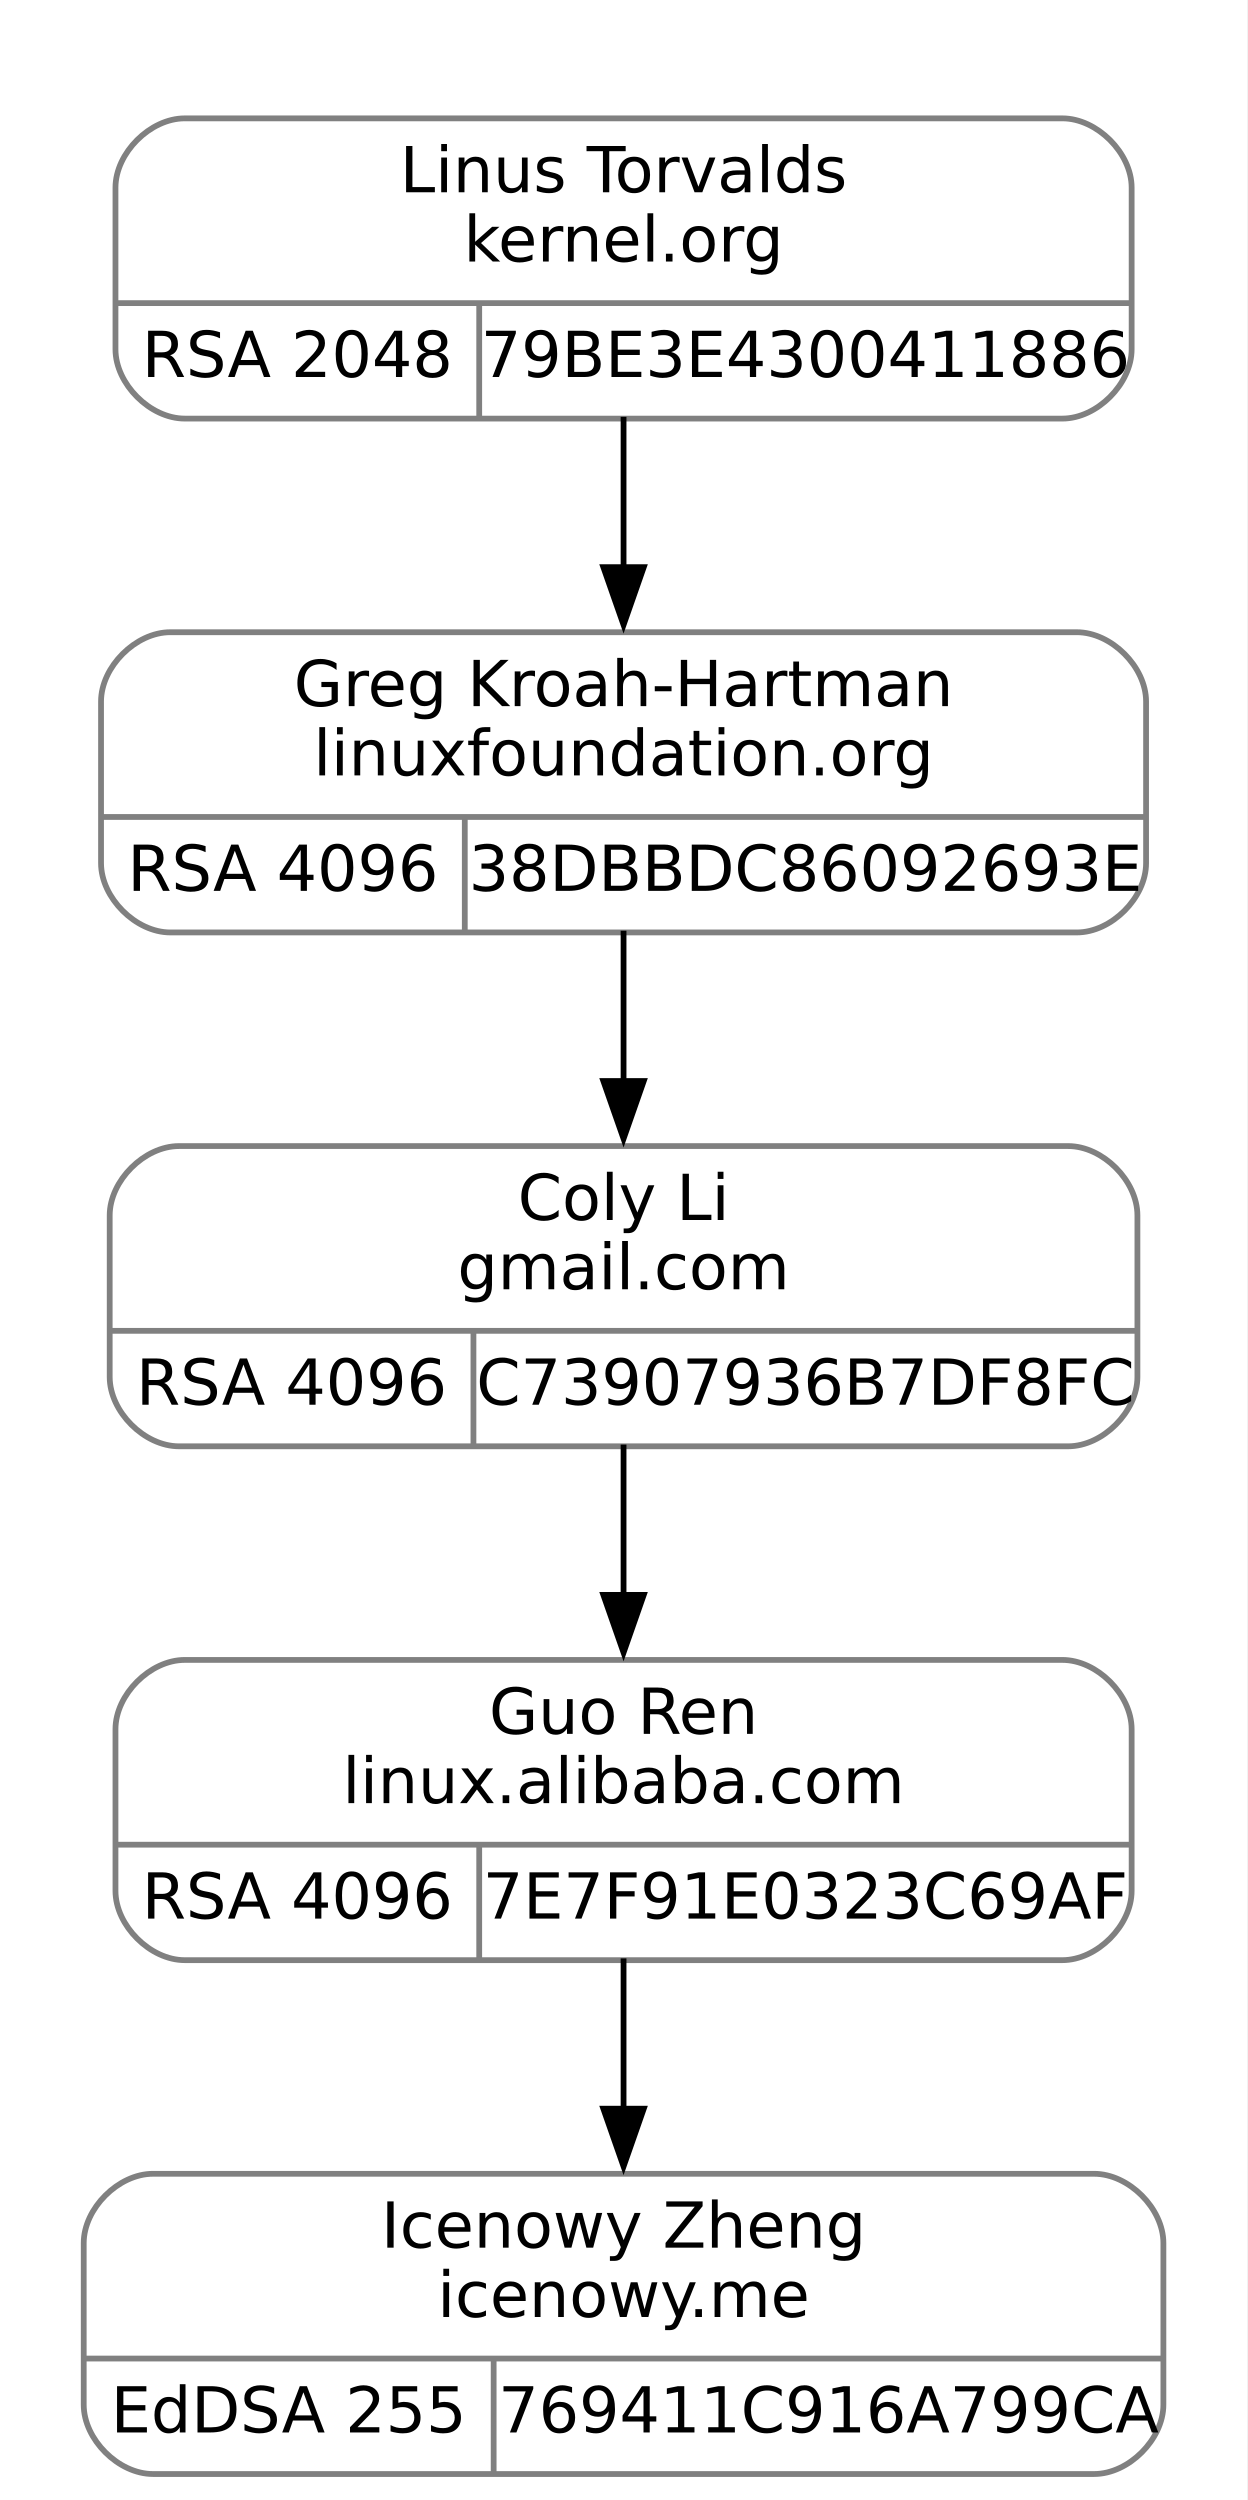
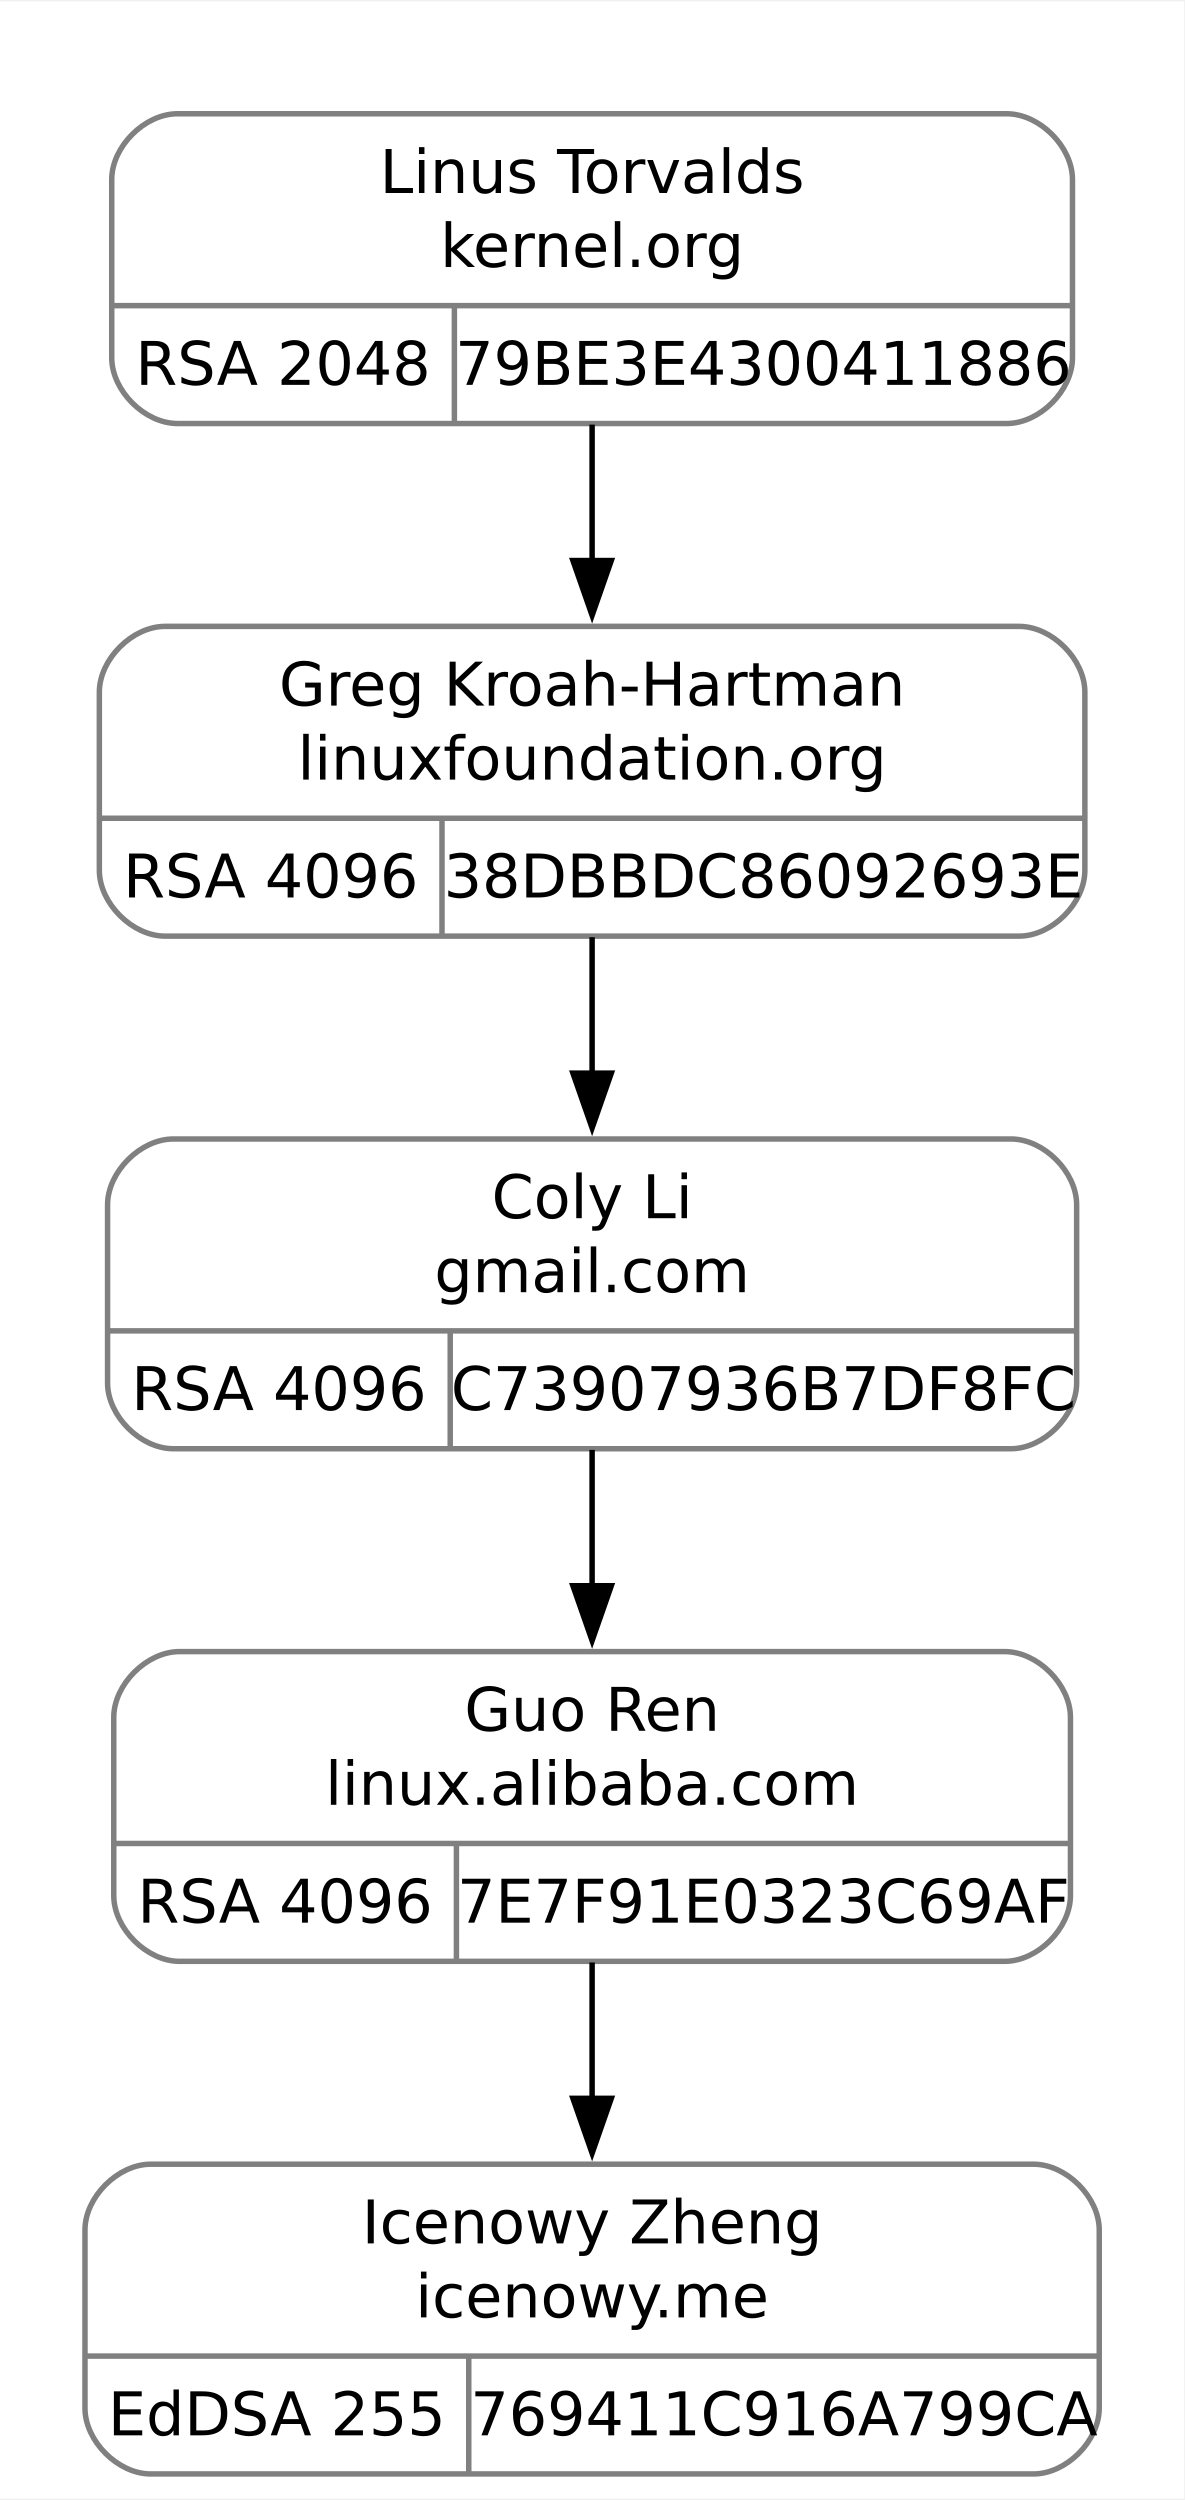
- <svg xmlns="http://www.w3.org/2000/svg" width="216pt" height="433pt" viewBox="0.00 0.00 216.00 433.00">
-   <g id="graph0" class="graph" transform="scale(1 1) rotate(0) translate(4 429)">
-     <polygon fill="white" stroke="none" points="-4,4 -4,-429 212,-429 212,4 -4,4" />
+ <svg xmlns="http://www.w3.org/2000/svg" width="216pt" height="456pt" viewBox="0.00 0.00 216.00 455.50">
+   <g id="graph0" class="graph" transform="scale(1 1) rotate(0) translate(4 451.5)">
+     <polygon fill="white" stroke="none" points="-4,4 -4,-451.5 212,-451.5 212,4 -4,4" />
    <g id="clust1" class="cluster">
-       <polygon fill="none" stroke="white" points="8,-348 8,-417 200,-417 200,-348 8,-348" />
+       <polygon fill="none" stroke="white" points="8,-366 8,-439.5 200,-439.5 200,-366 8,-366" />
    </g>
    <g id="node1" class="node">
-       <path fill="none" stroke="gray" d="M25.5,-267.5C25.5,-267.5 182.5,-267.5 182.5,-267.5 188.5,-267.5 194.5,-273.5 194.5,-279.5 194.5,-279.5 194.5,-307.5 194.5,-307.5 194.5,-313.5 188.5,-319.5 182.5,-319.5 182.5,-319.5 25.5,-319.5 25.5,-319.5 19.5,-319.5 13.5,-313.5 13.5,-307.5 13.5,-307.5 13.5,-279.5 13.5,-279.5 13.5,-273.5 19.5,-267.5 25.5,-267.5" />
-       <text text-anchor="middle" x="104" y="-306.7" font-family="droid sans,dejavu sans,helvetica" font-size="11.00">Greg Kroah-Hartman</text>
-       <text text-anchor="middle" x="104" y="-294.7" font-family="droid sans,dejavu sans,helvetica" font-size="11.00">linuxfoundation.org</text>
-       <polyline fill="none" stroke="gray" points="13.5,-287.5 194.5,-287.5" />
-       <text text-anchor="middle" x="45" y="-274.7" font-family="droid sans,dejavu sans,helvetica" font-size="11.00">RSA 4096</text>
-       <polyline fill="none" stroke="gray" points="76.5,-267.5 76.5,-287.5" />
-       <text text-anchor="middle" x="135.5" y="-274.7" font-family="droid sans,dejavu sans,helvetica" font-size="11.00">38DBBDC86092693E</text>
+       <path fill="none" stroke="gray" d="M26.12,-281C26.12,-281 181.88,-281 181.88,-281 187.88,-281 193.88,-287 193.88,-293 193.88,-293 193.88,-325.5 193.88,-325.5 193.88,-331.5 187.88,-337.5 181.88,-337.5 181.88,-337.5 26.12,-337.5 26.12,-337.5 20.12,-337.5 14.12,-331.5 14.12,-325.5 14.12,-325.5 14.12,-293 14.12,-293 14.12,-287 20.12,-281 26.12,-281" />
+       <text text-anchor="middle" x="104" y="-323.05" font-family="droid sans,dejavu sans,helvetica" font-size="11.00">Greg Kroah-Hartman</text>
+       <text text-anchor="middle" x="104" y="-309.55" font-family="droid sans,dejavu sans,helvetica" font-size="11.00">linuxfoundation.org</text>
+       <polyline fill="none" stroke="gray" points="14.12,-302.5 193.88,-302.5" />
+       <text text-anchor="middle" x="45.38" y="-288.05" font-family="droid sans,dejavu sans,helvetica" font-size="11.00">RSA 4096</text>
+       <polyline fill="none" stroke="gray" points="76.62,-281 76.62,-302.5" />
+       <text text-anchor="middle" x="135.25" y="-288.05" font-family="droid sans,dejavu sans,helvetica" font-size="11.00">38DBBDC86092693E</text>
    </g>
    <g id="node3" class="node">
-       <path fill="none" stroke="gray" d="M27,-178.5C27,-178.5 181,-178.5 181,-178.5 187,-178.5 193,-184.5 193,-190.5 193,-190.5 193,-218.5 193,-218.5 193,-224.5 187,-230.5 181,-230.5 181,-230.5 27,-230.5 27,-230.5 21,-230.5 15,-224.5 15,-218.5 15,-218.5 15,-190.5 15,-190.5 15,-184.5 21,-178.5 27,-178.5" />
-       <text text-anchor="middle" x="104" y="-217.7" font-family="droid sans,dejavu sans,helvetica" font-size="11.00">Coly Li</text>
-       <text text-anchor="middle" x="104" y="-205.7" font-family="droid sans,dejavu sans,helvetica" font-size="11.00">gmail.com</text>
-       <polyline fill="none" stroke="gray" points="15,-198.5 193,-198.5" />
-       <text text-anchor="middle" x="46.5" y="-185.7" font-family="droid sans,dejavu sans,helvetica" font-size="11.00">RSA 4096</text>
-       <polyline fill="none" stroke="gray" points="78,-178.5 78,-198.5" />
-       <text text-anchor="middle" x="135.5" y="-185.7" font-family="droid sans,dejavu sans,helvetica" font-size="11.00">C73907936B7DF8FC</text>
+       <path fill="none" stroke="gray" d="M27.62,-187.5C27.62,-187.5 180.38,-187.5 180.38,-187.5 186.38,-187.5 192.38,-193.5 192.38,-199.5 192.38,-199.5 192.38,-232 192.38,-232 192.38,-238 186.38,-244 180.38,-244 180.38,-244 27.62,-244 27.62,-244 21.62,-244 15.62,-238 15.62,-232 15.62,-232 15.62,-199.5 15.62,-199.5 15.62,-193.5 21.62,-187.5 27.62,-187.5" />
+       <text text-anchor="middle" x="104" y="-229.55" font-family="droid sans,dejavu sans,helvetica" font-size="11.00">Coly Li</text>
+       <text text-anchor="middle" x="104" y="-216.05" font-family="droid sans,dejavu sans,helvetica" font-size="11.00">gmail.com</text>
+       <polyline fill="none" stroke="gray" points="15.62,-209 192.38,-209" />
+       <text text-anchor="middle" x="46.88" y="-194.55" font-family="droid sans,dejavu sans,helvetica" font-size="11.00">RSA 4096</text>
+       <polyline fill="none" stroke="gray" points="78.12,-187.5 78.12,-209" />
+       <text text-anchor="middle" x="135.25" y="-194.55" font-family="droid sans,dejavu sans,helvetica" font-size="11.00">C73907936B7DF8FC</text>
    </g>
    <g id="edge2" class="edge">
-       <path fill="none" stroke="black" d="M104,-267.8C104,-259.63 104,-250.36 104,-241.51" />
-       <polygon fill="black" stroke="black" points="107.5,-241.77 104,-231.77 100.5,-241.77 107.5,-241.77" />
+       <path fill="none" stroke="black" d="M104,-280.8C104,-273 104,-264.35 104,-255.99" />
+       <polygon fill="black" stroke="black" points="107.5,-256.01 104,-246.01 100.5,-256.01 107.5,-256.01" />
    </g>
    <g id="node2" class="node">
-       <path fill="none" stroke="gray" d="M28,-356.5C28,-356.5 180,-356.5 180,-356.5 186,-356.5 192,-362.5 192,-368.5 192,-368.5 192,-396.5 192,-396.5 192,-402.5 186,-408.5 180,-408.5 180,-408.5 28,-408.5 28,-408.5 22,-408.5 16,-402.5 16,-396.5 16,-396.5 16,-368.5 16,-368.5 16,-362.5 22,-356.5 28,-356.5" />
-       <text text-anchor="middle" x="104" y="-395.7" font-family="droid sans,dejavu sans,helvetica" font-size="11.00">Linus Torvalds</text>
-       <text text-anchor="middle" x="104" y="-383.7" font-family="droid sans,dejavu sans,helvetica" font-size="11.00">kernel.org</text>
-       <polyline fill="none" stroke="gray" points="16,-376.5 192,-376.5" />
-       <text text-anchor="middle" x="47.5" y="-363.7" font-family="droid sans,dejavu sans,helvetica" font-size="11.00">RSA 2048</text>
-       <polyline fill="none" stroke="gray" points="79,-356.5 79,-376.5" />
-       <text text-anchor="middle" x="135.5" y="-363.7" font-family="droid sans,dejavu sans,helvetica" font-size="11.00">79BE3E4300411886</text>
+       <path fill="none" stroke="gray" d="M28.38,-374.5C28.38,-374.5 179.62,-374.5 179.62,-374.5 185.62,-374.5 191.62,-380.5 191.62,-386.5 191.62,-386.5 191.62,-419 191.62,-419 191.62,-425 185.62,-431 179.62,-431 179.62,-431 28.38,-431 28.38,-431 22.38,-431 16.38,-425 16.38,-419 16.38,-419 16.38,-386.5 16.38,-386.5 16.38,-380.5 22.38,-374.5 28.38,-374.5" />
+       <text text-anchor="middle" x="104" y="-416.55" font-family="droid sans,dejavu sans,helvetica" font-size="11.00">Linus Torvalds</text>
+       <text text-anchor="middle" x="104" y="-403.05" font-family="droid sans,dejavu sans,helvetica" font-size="11.00">kernel.org</text>
+       <polyline fill="none" stroke="gray" points="16.38,-396 191.62,-396" />
+       <text text-anchor="middle" x="47.62" y="-381.55" font-family="droid sans,dejavu sans,helvetica" font-size="11.00">RSA 2048</text>
+       <polyline fill="none" stroke="gray" points="78.88,-374.5 78.88,-396" />
+       <text text-anchor="middle" x="135.25" y="-381.55" font-family="droid sans,dejavu sans,helvetica" font-size="11.00">79BE3E4300411886</text>
    </g>
    <g id="edge1" class="edge">
-       <path fill="none" stroke="black" d="M104,-356.8C104,-348.63 104,-339.36 104,-330.51" />
-       <polygon fill="black" stroke="black" points="107.5,-330.77 104,-320.77 100.5,-330.77 107.5,-330.77" />
+       <path fill="none" stroke="black" d="M104,-374.3C104,-366.5 104,-357.85 104,-349.49" />
+       <polygon fill="black" stroke="black" points="107.5,-349.51 104,-339.51 100.5,-349.51 107.5,-349.51" />
    </g>
    <g id="node4" class="node">
-       <path fill="none" stroke="gray" d="M28,-89.5C28,-89.5 180,-89.5 180,-89.5 186,-89.5 192,-95.5 192,-101.5 192,-101.5 192,-129.5 192,-129.5 192,-135.5 186,-141.5 180,-141.5 180,-141.5 28,-141.5 28,-141.5 22,-141.5 16,-135.5 16,-129.5 16,-129.5 16,-101.5 16,-101.5 16,-95.5 22,-89.5 28,-89.5" />
-       <text text-anchor="middle" x="104" y="-128.7" font-family="droid sans,dejavu sans,helvetica" font-size="11.00">Guo Ren</text>
-       <text text-anchor="middle" x="104" y="-116.7" font-family="droid sans,dejavu sans,helvetica" font-size="11.00">linux.alibaba.com</text>
-       <polyline fill="none" stroke="gray" points="16,-109.5 192,-109.5" />
-       <text text-anchor="middle" x="47.5" y="-96.7" font-family="droid sans,dejavu sans,helvetica" font-size="11.00">RSA 4096</text>
-       <polyline fill="none" stroke="gray" points="79,-89.5 79,-109.5" />
-       <text text-anchor="middle" x="135.5" y="-96.7" font-family="droid sans,dejavu sans,helvetica" font-size="11.00">7E7F91E0323C69AF</text>
+       <path fill="none" stroke="gray" d="M28.75,-94C28.75,-94 179.25,-94 179.25,-94 185.25,-94 191.25,-100 191.25,-106 191.25,-106 191.25,-138.5 191.25,-138.5 191.25,-144.5 185.25,-150.5 179.25,-150.5 179.25,-150.5 28.75,-150.5 28.75,-150.5 22.75,-150.5 16.75,-144.5 16.75,-138.5 16.75,-138.5 16.75,-106 16.75,-106 16.75,-100 22.75,-94 28.75,-94" />
+       <text text-anchor="middle" x="104" y="-136.05" font-family="droid sans,dejavu sans,helvetica" font-size="11.00">Guo Ren</text>
+       <text text-anchor="middle" x="104" y="-122.55" font-family="droid sans,dejavu sans,helvetica" font-size="11.00">linux.alibaba.com</text>
+       <polyline fill="none" stroke="gray" points="16.75,-115.5 191.25,-115.5" />
+       <text text-anchor="middle" x="48" y="-101.05" font-family="droid sans,dejavu sans,helvetica" font-size="11.00">RSA 4096</text>
+       <polyline fill="none" stroke="gray" points="79.25,-94 79.25,-115.5" />
+       <text text-anchor="middle" x="135.25" y="-101.05" font-family="droid sans,dejavu sans,helvetica" font-size="11.00">7E7F91E0323C69AF</text>
    </g>
    <g id="edge3" class="edge">
-       <path fill="none" stroke="black" d="M104,-178.8C104,-170.63 104,-161.36 104,-152.51" />
-       <polygon fill="black" stroke="black" points="107.5,-152.77 104,-142.77 100.5,-152.77 107.5,-152.77" />
+       <path fill="none" stroke="black" d="M104,-187.3C104,-179.5 104,-170.85 104,-162.49" />
+       <polygon fill="black" stroke="black" points="107.5,-162.51 104,-152.51 100.5,-162.51 107.5,-162.51" />
    </g>
    <g id="node5" class="node">
-       <path fill="none" stroke="gray" d="M22.5,-0.5C22.5,-0.5 185.5,-0.5 185.5,-0.5 191.5,-0.5 197.5,-6.5 197.5,-12.5 197.5,-12.5 197.5,-40.5 197.5,-40.5 197.5,-46.5 191.5,-52.5 185.5,-52.5 185.5,-52.5 22.5,-52.5 22.5,-52.5 16.5,-52.5 10.5,-46.5 10.5,-40.5 10.5,-40.5 10.5,-12.5 10.5,-12.5 10.5,-6.5 16.5,-0.5 22.5,-0.5" />
-       <text text-anchor="middle" x="104" y="-39.7" font-family="droid sans,dejavu sans,helvetica" font-size="11.00">Icenowy Zheng</text>
-       <text text-anchor="middle" x="104" y="-27.7" font-family="droid sans,dejavu sans,helvetica" font-size="11.00">icenowy.me</text>
-       <polyline fill="none" stroke="gray" points="10.5,-20.5 197.5,-20.5" />
-       <text text-anchor="middle" x="46" y="-7.7" font-family="droid sans,dejavu sans,helvetica" font-size="11.00">EdDSA 255</text>
-       <polyline fill="none" stroke="gray" points="81.5,-0.5 81.5,-20.5" />
-       <text text-anchor="middle" x="139.5" y="-7.7" font-family="droid sans,dejavu sans,helvetica" font-size="11.00">769411C916A799CA</text>
+       <path fill="none" stroke="gray" d="M23.5,-0.5C23.5,-0.5 184.5,-0.5 184.5,-0.5 190.5,-0.5 196.5,-6.5 196.5,-12.5 196.5,-12.5 196.5,-45 196.5,-45 196.5,-51 190.5,-57 184.5,-57 184.5,-57 23.5,-57 23.5,-57 17.5,-57 11.5,-51 11.5,-45 11.5,-45 11.5,-12.5 11.5,-12.5 11.5,-6.5 17.5,-0.5 23.5,-0.5" />
+       <text text-anchor="middle" x="104" y="-42.55" font-family="droid sans,dejavu sans,helvetica" font-size="11.00">Icenowy Zheng</text>
+       <text text-anchor="middle" x="104" y="-29.05" font-family="droid sans,dejavu sans,helvetica" font-size="11.00">icenowy.me</text>
+       <polyline fill="none" stroke="gray" points="11.5,-22 196.5,-22" />
+       <text text-anchor="middle" x="46.5" y="-7.55" font-family="droid sans,dejavu sans,helvetica" font-size="11.00">EdDSA 255</text>
+       <polyline fill="none" stroke="gray" points="81.5,-0.5 81.5,-22" />
+       <text text-anchor="middle" x="139" y="-7.55" font-family="droid sans,dejavu sans,helvetica" font-size="11.00">769411C916A799CA</text>
    </g>
    <g id="edge4" class="edge">
-       <path fill="none" stroke="black" d="M104,-89.8C104,-81.63 104,-72.36 104,-63.51" />
-       <polygon fill="black" stroke="black" points="107.5,-63.77 104,-53.77 100.5,-63.77 107.5,-63.77" />
+       <path fill="none" stroke="black" d="M104,-93.8C104,-86 104,-77.35 104,-68.99" />
+       <polygon fill="black" stroke="black" points="107.5,-69.01 104,-59.01 100.5,-69.01 107.5,-69.01" />
    </g>
  </g>
</svg>
